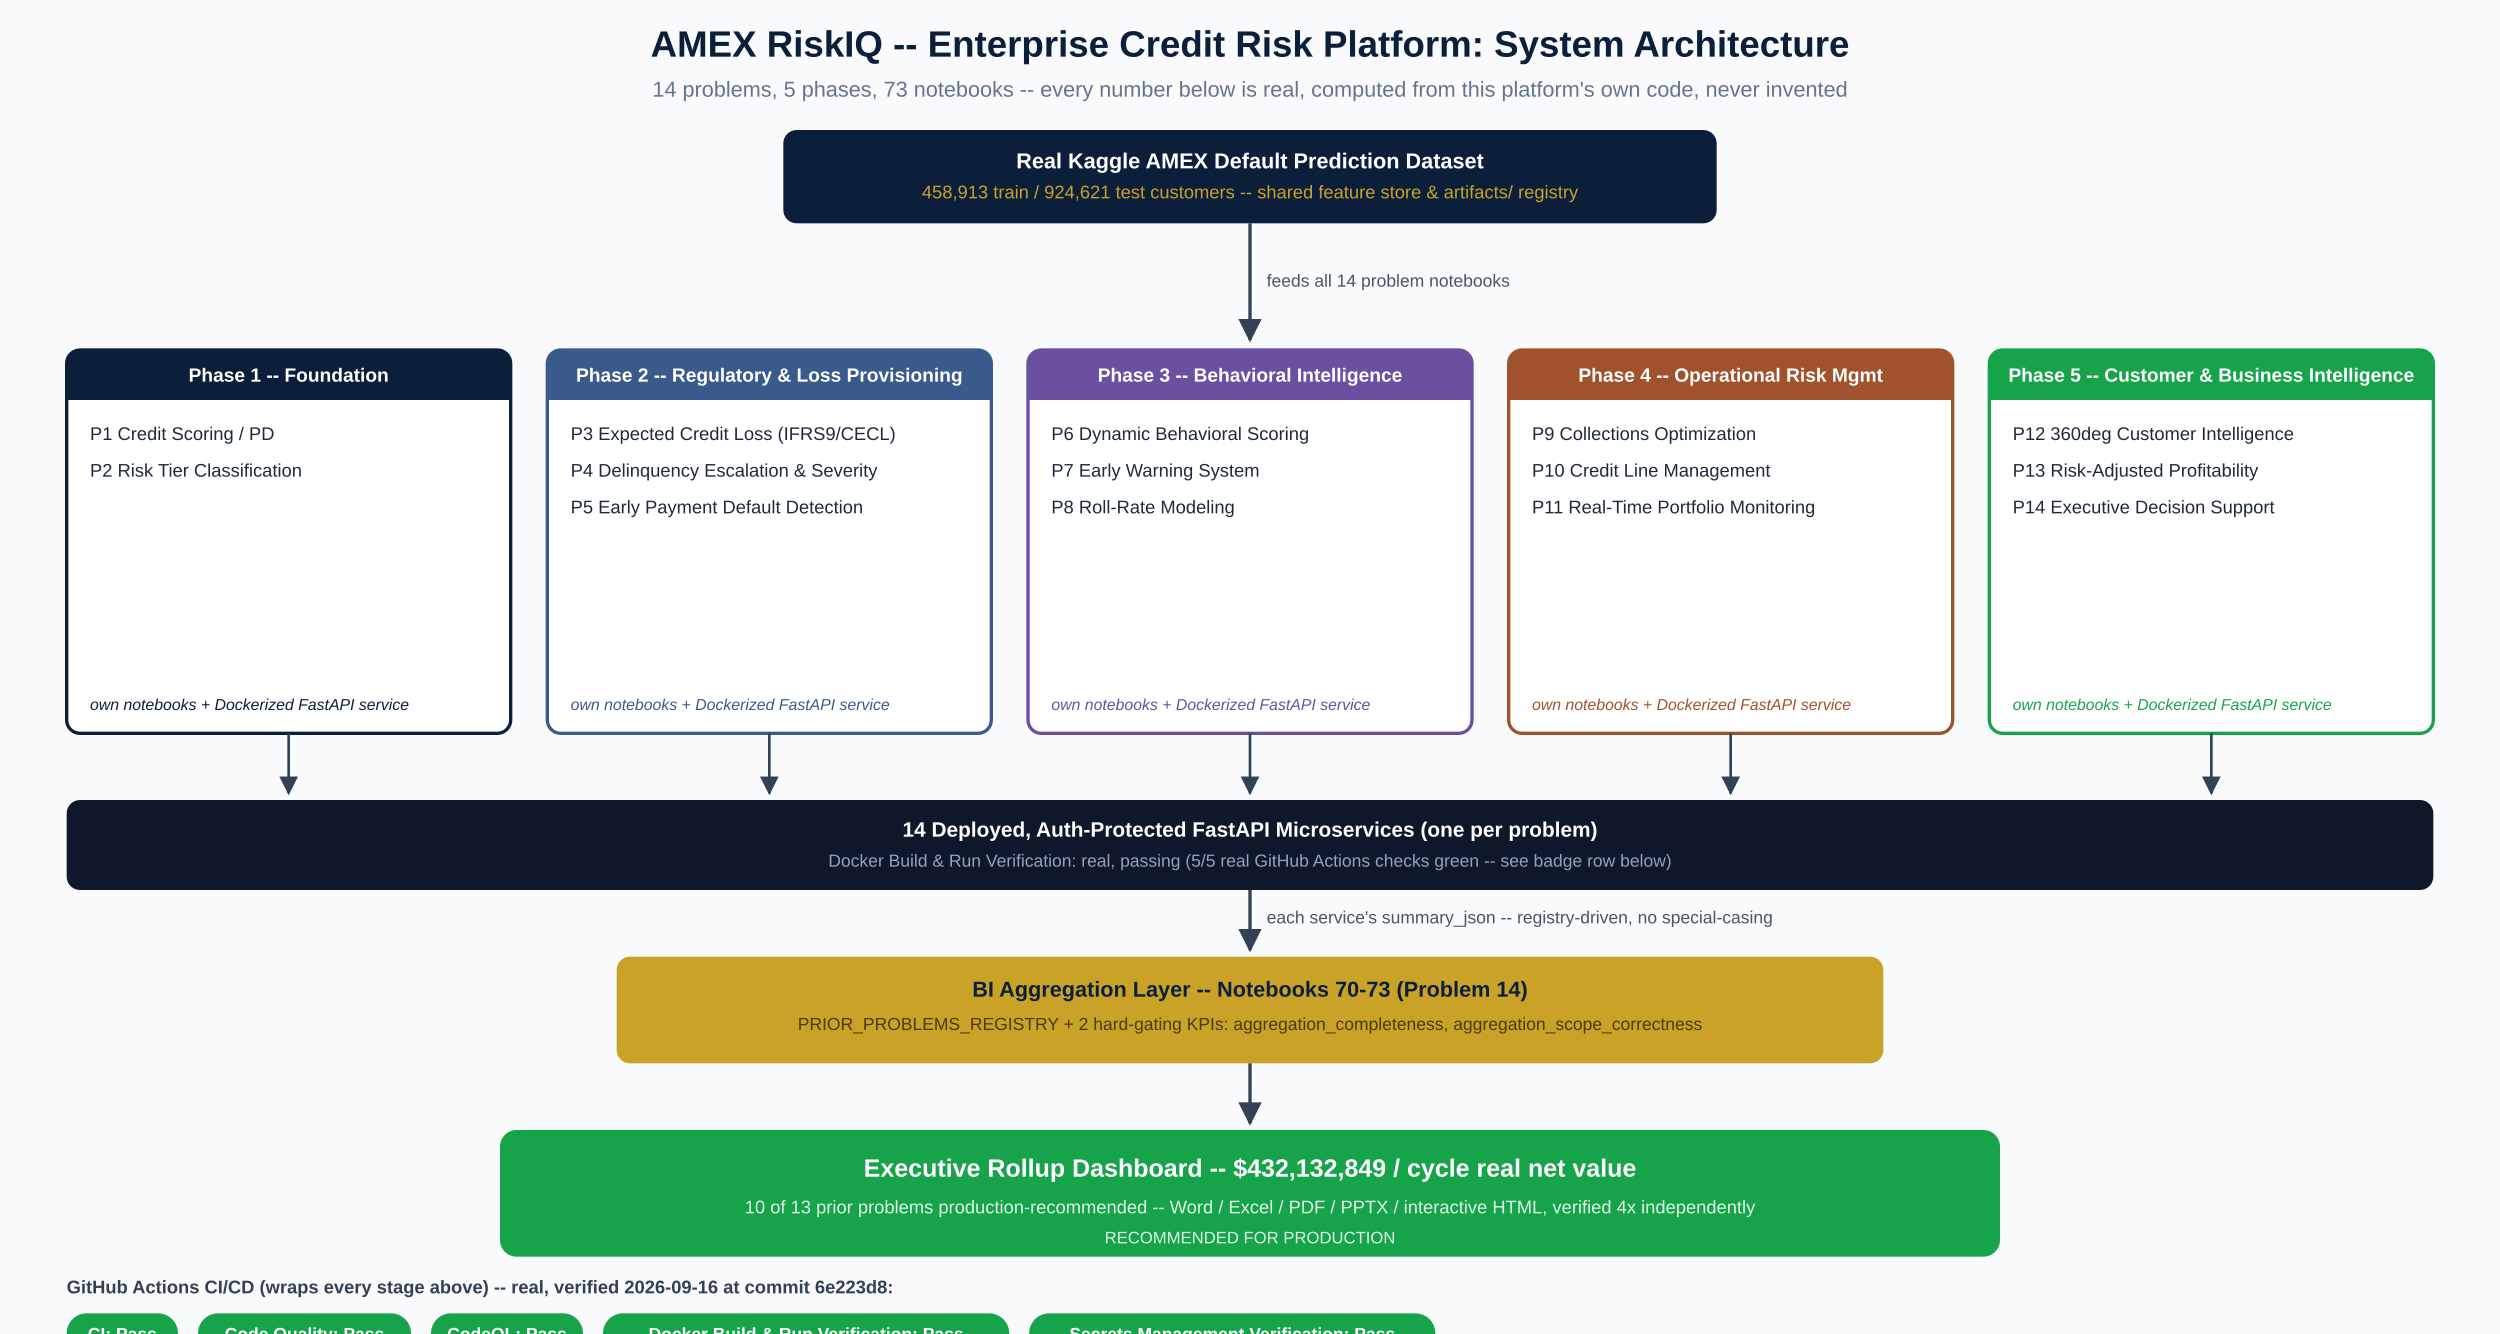
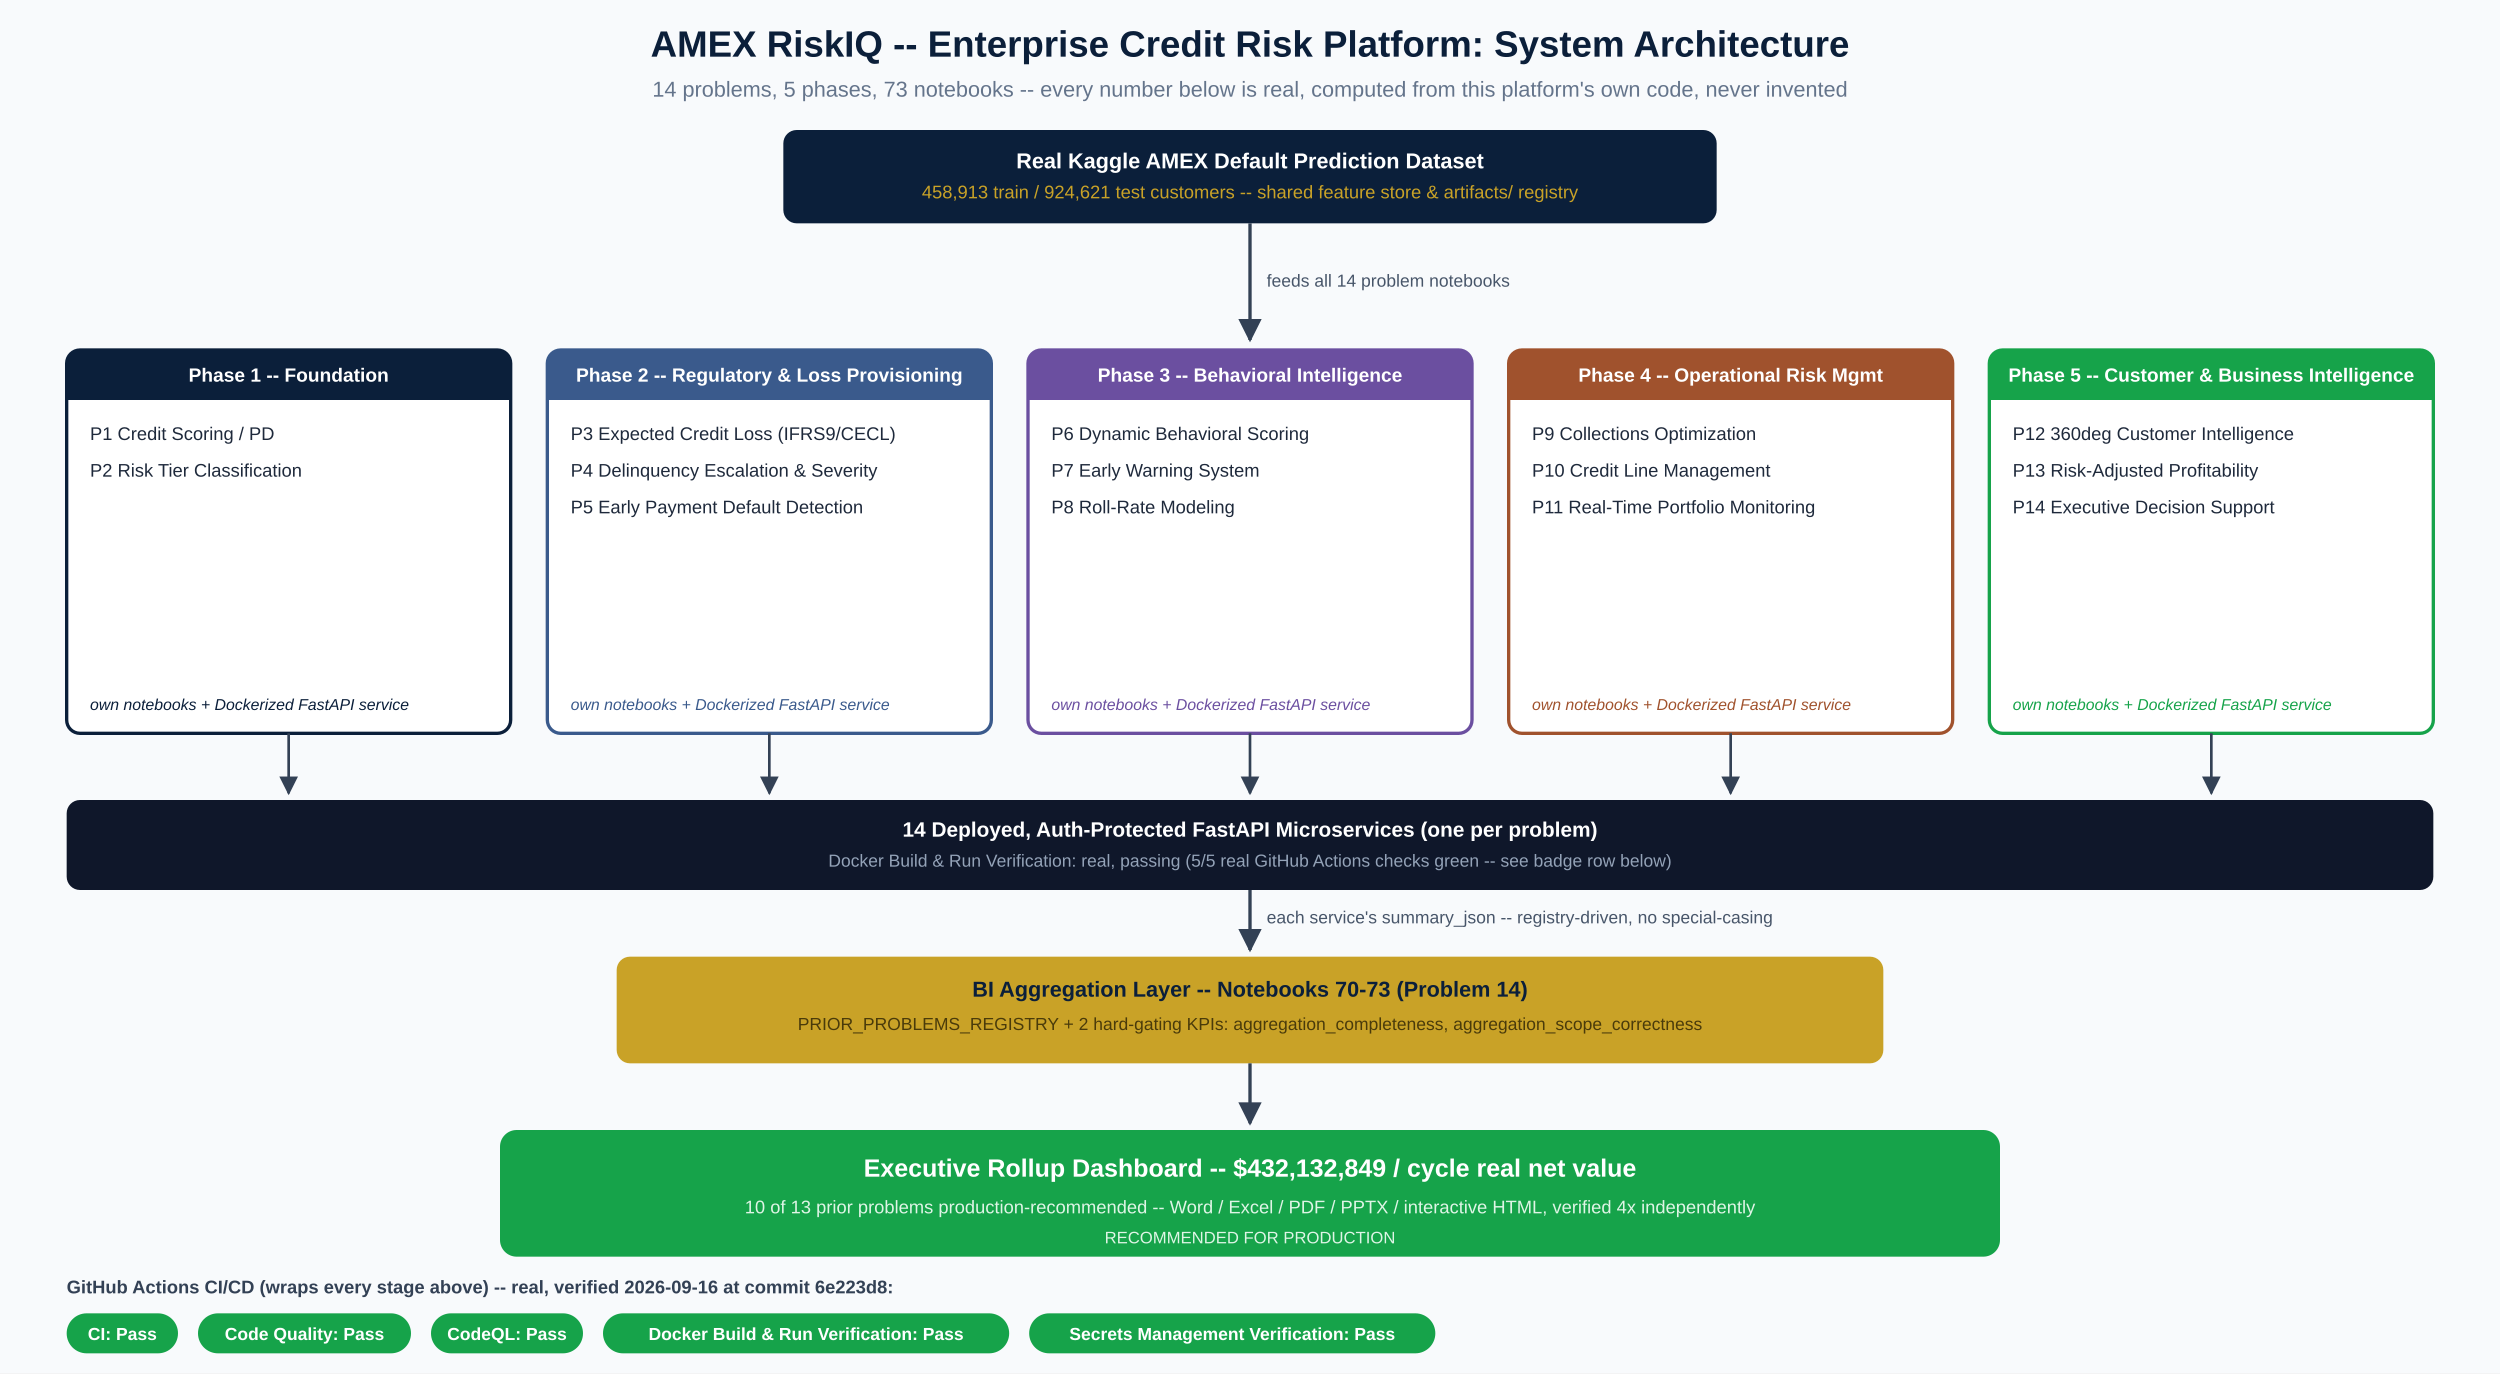
- <svg xmlns="http://www.w3.org/2000/svg" viewBox="0 0 1500 800" role="img" aria-label="AMEX RiskIQ platform architecture: the real Kaggle AMEX dataset flows through 14 phase-grouped problem notebooks (Phases 1-5), each deploying its own auth-protected FastAPI service, into a registry-driven BI aggregation layer (Notebooks 70-73) that rolls up into one executive dashboard reporting a real $432.1M/cycle platform net value, with GitHub Actions CI/CD wrapping the whole pipeline.">
+ <svg xmlns="http://www.w3.org/2000/svg" viewBox="0 0 1500 824" role="img" aria-label="AMEX RiskIQ platform architecture: the real Kaggle AMEX dataset flows through 14 phase-grouped problem notebooks (Phases 1-5), each deploying its own auth-protected FastAPI service, into a registry-driven BI aggregation layer (Notebooks 70-73) that rolls up into one executive dashboard reporting a real $432.1M/cycle platform net value, with GitHub Actions CI/CD wrapping the whole pipeline.">
  <defs>
    <marker id="arrow" viewBox="0 0 10 10" refX="9" refY="5" markerWidth="7" markerHeight="7" orient="auto-start-reverse">
      <path d="M0,0 L10,5 L0,10 z" fill="#334155" />
    </marker>
  </defs>
-   <rect x="0" y="0" width="1500" height="1020" fill="#F8FAFC" />
+   <rect x="0" y="0" width="1500" height="824" fill="#F8FAFC" />
  <text x="750.0" y="34" text-anchor="middle" font-family="Arial,Helvetica,sans-serif" font-size="22" font-weight="700" fill="#0B1F3A">AMEX RiskIQ -- Enterprise Credit Risk Platform: System Architecture</text>
  <text x="750.0" y="58" text-anchor="middle" font-family="Arial,Helvetica,sans-serif" font-size="13" fill="#64748B">14 problems, 5 phases, 73 notebooks -- every number below is real, computed from this platform's own code, never invented</text>
  <rect x="470.0" y="78" width="560" height="56" rx="8" fill="#0B1F3A" />
  <text x="750.0" y="101" text-anchor="middle" font-family="Arial,Helvetica,sans-serif" font-size="13" font-weight="700" fill="#fff">Real Kaggle AMEX Default Prediction Dataset</text>
  <text x="750.0" y="119" text-anchor="middle" font-family="Arial,Helvetica,sans-serif" font-size="11" fill="#C9A227">458,913 train / 924,621 test customers -- shared feature store &amp; artifacts/ registry</text>
  <line x1="750.0" y1="134" x2="750.0" y2="204" stroke="#334155" stroke-width="2" marker-end="url(#arrow)" />
  <text x="760.0" y="172.0" font-family="Arial,Helvetica,sans-serif" font-size="10.5" fill="#475569">feeds all 14 problem notebooks</text>
  <rect x="40.0" y="210" width="266.4" height="230" rx="8" fill="#fff" stroke="#0B1F3A" stroke-width="2" />
  <rect x="40.0" y="210" width="266.4" height="30" rx="8" fill="#0B1F3A" />
  <rect x="40.0" y="226" width="266.4" height="14" fill="#0B1F3A" />
  <text x="173.2" y="229" text-anchor="middle" font-family="Arial,Helvetica,sans-serif" font-size="11.5" font-weight="700" fill="#fff">Phase 1 -- Foundation</text>
  <text x="54.0" y="264" font-family="Arial,Helvetica,sans-serif" font-size="11" fill="#1E293B">P1 Credit Scoring / PD</text>
  <text x="54.0" y="286" font-family="Arial,Helvetica,sans-serif" font-size="11" fill="#1E293B">P2 Risk Tier Classification</text>
  <text x="54.0" y="426" font-family="Arial,Helvetica,sans-serif" font-size="9.5" fill="#0B1F3A" font-style="italic">own notebooks + Dockerized FastAPI service</text>
  <rect x="328.4" y="210" width="266.4" height="230" rx="8" fill="#fff" stroke="#3a5a8c" stroke-width="2" />
  <rect x="328.4" y="210" width="266.4" height="30" rx="8" fill="#3a5a8c" />
  <rect x="328.4" y="226" width="266.4" height="14" fill="#3a5a8c" />
  <text x="461.6" y="229" text-anchor="middle" font-family="Arial,Helvetica,sans-serif" font-size="11.5" font-weight="700" fill="#fff">Phase 2 -- Regulatory &amp; Loss Provisioning</text>
  <text x="342.4" y="264" font-family="Arial,Helvetica,sans-serif" font-size="11" fill="#1E293B">P3 Expected Credit Loss (IFRS9/CECL)</text>
  <text x="342.4" y="286" font-family="Arial,Helvetica,sans-serif" font-size="11" fill="#1E293B">P4 Delinquency Escalation &amp; Severity</text>
  <text x="342.4" y="308" font-family="Arial,Helvetica,sans-serif" font-size="11" fill="#1E293B">P5 Early Payment Default Detection</text>
  <text x="342.4" y="426" font-family="Arial,Helvetica,sans-serif" font-size="9.5" fill="#3a5a8c" font-style="italic">own notebooks + Dockerized FastAPI service</text>
  <rect x="616.8" y="210" width="266.4" height="230" rx="8" fill="#fff" stroke="#6b4fa0" stroke-width="2" />
  <rect x="616.8" y="210" width="266.4" height="30" rx="8" fill="#6b4fa0" />
  <rect x="616.8" y="226" width="266.4" height="14" fill="#6b4fa0" />
  <text x="750.0" y="229" text-anchor="middle" font-family="Arial,Helvetica,sans-serif" font-size="11.5" font-weight="700" fill="#fff">Phase 3 -- Behavioral Intelligence</text>
  <text x="630.8" y="264" font-family="Arial,Helvetica,sans-serif" font-size="11" fill="#1E293B">P6 Dynamic Behavioral Scoring</text>
  <text x="630.8" y="286" font-family="Arial,Helvetica,sans-serif" font-size="11" fill="#1E293B">P7 Early Warning System</text>
  <text x="630.8" y="308" font-family="Arial,Helvetica,sans-serif" font-size="11" fill="#1E293B">P8 Roll-Rate Modeling</text>
  <text x="630.8" y="426" font-family="Arial,Helvetica,sans-serif" font-size="9.5" fill="#6b4fa0" font-style="italic">own notebooks + Dockerized FastAPI service</text>
  <rect x="905.2" y="210" width="266.4" height="230" rx="8" fill="#fff" stroke="#a0522d" stroke-width="2" />
  <rect x="905.2" y="210" width="266.4" height="30" rx="8" fill="#a0522d" />
  <rect x="905.2" y="226" width="266.4" height="14" fill="#a0522d" />
  <text x="1038.4" y="229" text-anchor="middle" font-family="Arial,Helvetica,sans-serif" font-size="11.5" font-weight="700" fill="#fff">Phase 4 -- Operational Risk Mgmt</text>
  <text x="919.2" y="264" font-family="Arial,Helvetica,sans-serif" font-size="11" fill="#1E293B">P9 Collections Optimization</text>
  <text x="919.2" y="286" font-family="Arial,Helvetica,sans-serif" font-size="11" fill="#1E293B">P10 Credit Line Management</text>
  <text x="919.2" y="308" font-family="Arial,Helvetica,sans-serif" font-size="11" fill="#1E293B">P11 Real-Time Portfolio Monitoring</text>
  <text x="919.2" y="426" font-family="Arial,Helvetica,sans-serif" font-size="9.5" fill="#a0522d" font-style="italic">own notebooks + Dockerized FastAPI service</text>
  <rect x="1193.6" y="210" width="266.4" height="230" rx="8" fill="#fff" stroke="#16a34a" stroke-width="2" />
  <rect x="1193.6" y="210" width="266.4" height="30" rx="8" fill="#16a34a" />
  <rect x="1193.6" y="226" width="266.4" height="14" fill="#16a34a" />
  <text x="1326.8" y="229" text-anchor="middle" font-family="Arial,Helvetica,sans-serif" font-size="11.5" font-weight="700" fill="#fff">Phase 5 -- Customer &amp; Business Intelligence</text>
  <text x="1207.6" y="264" font-family="Arial,Helvetica,sans-serif" font-size="11" fill="#1E293B">P12 360deg Customer Intelligence</text>
  <text x="1207.6" y="286" font-family="Arial,Helvetica,sans-serif" font-size="11" fill="#1E293B">P13 Risk-Adjusted Profitability</text>
  <text x="1207.6" y="308" font-family="Arial,Helvetica,sans-serif" font-size="11" fill="#1E293B">P14 Executive Decision Support</text>
  <text x="1207.6" y="426" font-family="Arial,Helvetica,sans-serif" font-size="9.5" fill="#16a34a" font-style="italic">own notebooks + Dockerized FastAPI service</text>
  <line x1="173.2" y1="440" x2="173.2" y2="476" stroke="#334155" stroke-width="1.6" marker-end="url(#arrow)" />
  <line x1="461.6" y1="440" x2="461.6" y2="476" stroke="#334155" stroke-width="1.6" marker-end="url(#arrow)" />
  <line x1="750.0" y1="440" x2="750.0" y2="476" stroke="#334155" stroke-width="1.6" marker-end="url(#arrow)" />
  <line x1="1038.4" y1="440" x2="1038.4" y2="476" stroke="#334155" stroke-width="1.6" marker-end="url(#arrow)" />
  <line x1="1326.8" y1="440" x2="1326.8" y2="476" stroke="#334155" stroke-width="1.6" marker-end="url(#arrow)" />
  <rect x="40" y="480" width="1420" height="54" rx="8" fill="#0F172A" />
  <text x="750.0" y="502" text-anchor="middle" font-family="Arial,Helvetica,sans-serif" font-size="12.5" font-weight="700" fill="#fff">14 Deployed, Auth-Protected FastAPI Microservices (one per problem)</text>
  <text x="750.0" y="520" text-anchor="middle" font-family="Arial,Helvetica,sans-serif" font-size="10.5" fill="#94A3B8">Docker Build &amp; Run Verification: real, passing (5/5 real GitHub Actions checks green -- see badge row below)</text>
  <line x1="750.0" y1="534" x2="750.0" y2="570" stroke="#334155" stroke-width="2" marker-end="url(#arrow)" />
  <text x="760.0" y="554.0" font-family="Arial,Helvetica,sans-serif" font-size="10.5" fill="#475569">each service's summary_json -- registry-driven, no special-casing</text>
  <rect x="370.0" y="574" width="760" height="64" rx="8" fill="#C9A227" />
  <text x="750.0" y="598" text-anchor="middle" font-family="Arial,Helvetica,sans-serif" font-size="13" font-weight="700" fill="#0B1F3A">BI Aggregation Layer -- Notebooks 70-73 (Problem 14)</text>
  <text x="750.0" y="618" text-anchor="middle" font-family="Arial,Helvetica,sans-serif" font-size="10.5" fill="#4A3B0A">PRIOR_PROBLEMS_REGISTRY + 2 hard-gating KPIs: aggregation_completeness, aggregation_scope_correctness</text>
  <line x1="750.0" y1="638" x2="750.0" y2="674" stroke="#334155" stroke-width="2" marker-end="url(#arrow)" />
  <rect x="300.0" y="678" width="900" height="76" rx="10" fill="#16a34a" />
  <text x="750.0" y="706" text-anchor="middle" font-family="Arial,Helvetica,sans-serif" font-size="15" font-weight="800" fill="#fff">Executive Rollup Dashboard -- $432,132,849 / cycle real net value</text>
  <text x="750.0" y="728" text-anchor="middle" font-family="Arial,Helvetica,sans-serif" font-size="11" fill="#DFF5E6">10 of 13 prior problems production-recommended -- Word / Excel / PDF / PPTX / interactive HTML, verified 4x independently</text>
  <text x="750.0" y="746" text-anchor="middle" font-family="Arial,Helvetica,sans-serif" font-size="10" fill="#DFF5E6">RECOMMENDED FOR PRODUCTION</text>
  <text x="40" y="776" font-family="Arial,Helvetica,sans-serif" font-size="11" fill="#334155" font-weight="700">GitHub Actions CI/CD (wraps every stage above) -- real, verified 2026-09-16 at commit 6e223d8:</text>
  <rect x="40" y="788" width="66.8" height="24" rx="12" fill="#16a34a" />
  <text x="73.4" y="804" text-anchor="middle" font-family="Arial,Helvetica,sans-serif" font-size="10.5" fill="#fff" font-weight="700">CI: Pass</text>
  <rect x="118.8" y="788" width="127.8" height="24" rx="12" fill="#16a34a" />
  <text x="182.7" y="804" text-anchor="middle" font-family="Arial,Helvetica,sans-serif" font-size="10.5" fill="#fff" font-weight="700">Code Quality: Pass</text>
  <rect x="258.6" y="788" width="91.2" height="24" rx="12" fill="#16a34a" />
  <text x="304.2" y="804" text-anchor="middle" font-family="Arial,Helvetica,sans-serif" font-size="10.5" fill="#fff" font-weight="700">CodeQL: Pass</text>
  <rect x="361.8" y="788" width="243.7" height="24" rx="12" fill="#16a34a" />
  <text x="483.65" y="804" text-anchor="middle" font-family="Arial,Helvetica,sans-serif" font-size="10.5" fill="#fff" font-weight="700">Docker Build &amp; Run Verification: Pass</text>
  <rect x="617.5" y="788" width="243.7" height="24" rx="12" fill="#16a34a" />
  <text x="739.35" y="804" text-anchor="middle" font-family="Arial,Helvetica,sans-serif" font-size="10.5" fill="#fff" font-weight="700">Secrets Management Verification: Pass</text>
</svg>
